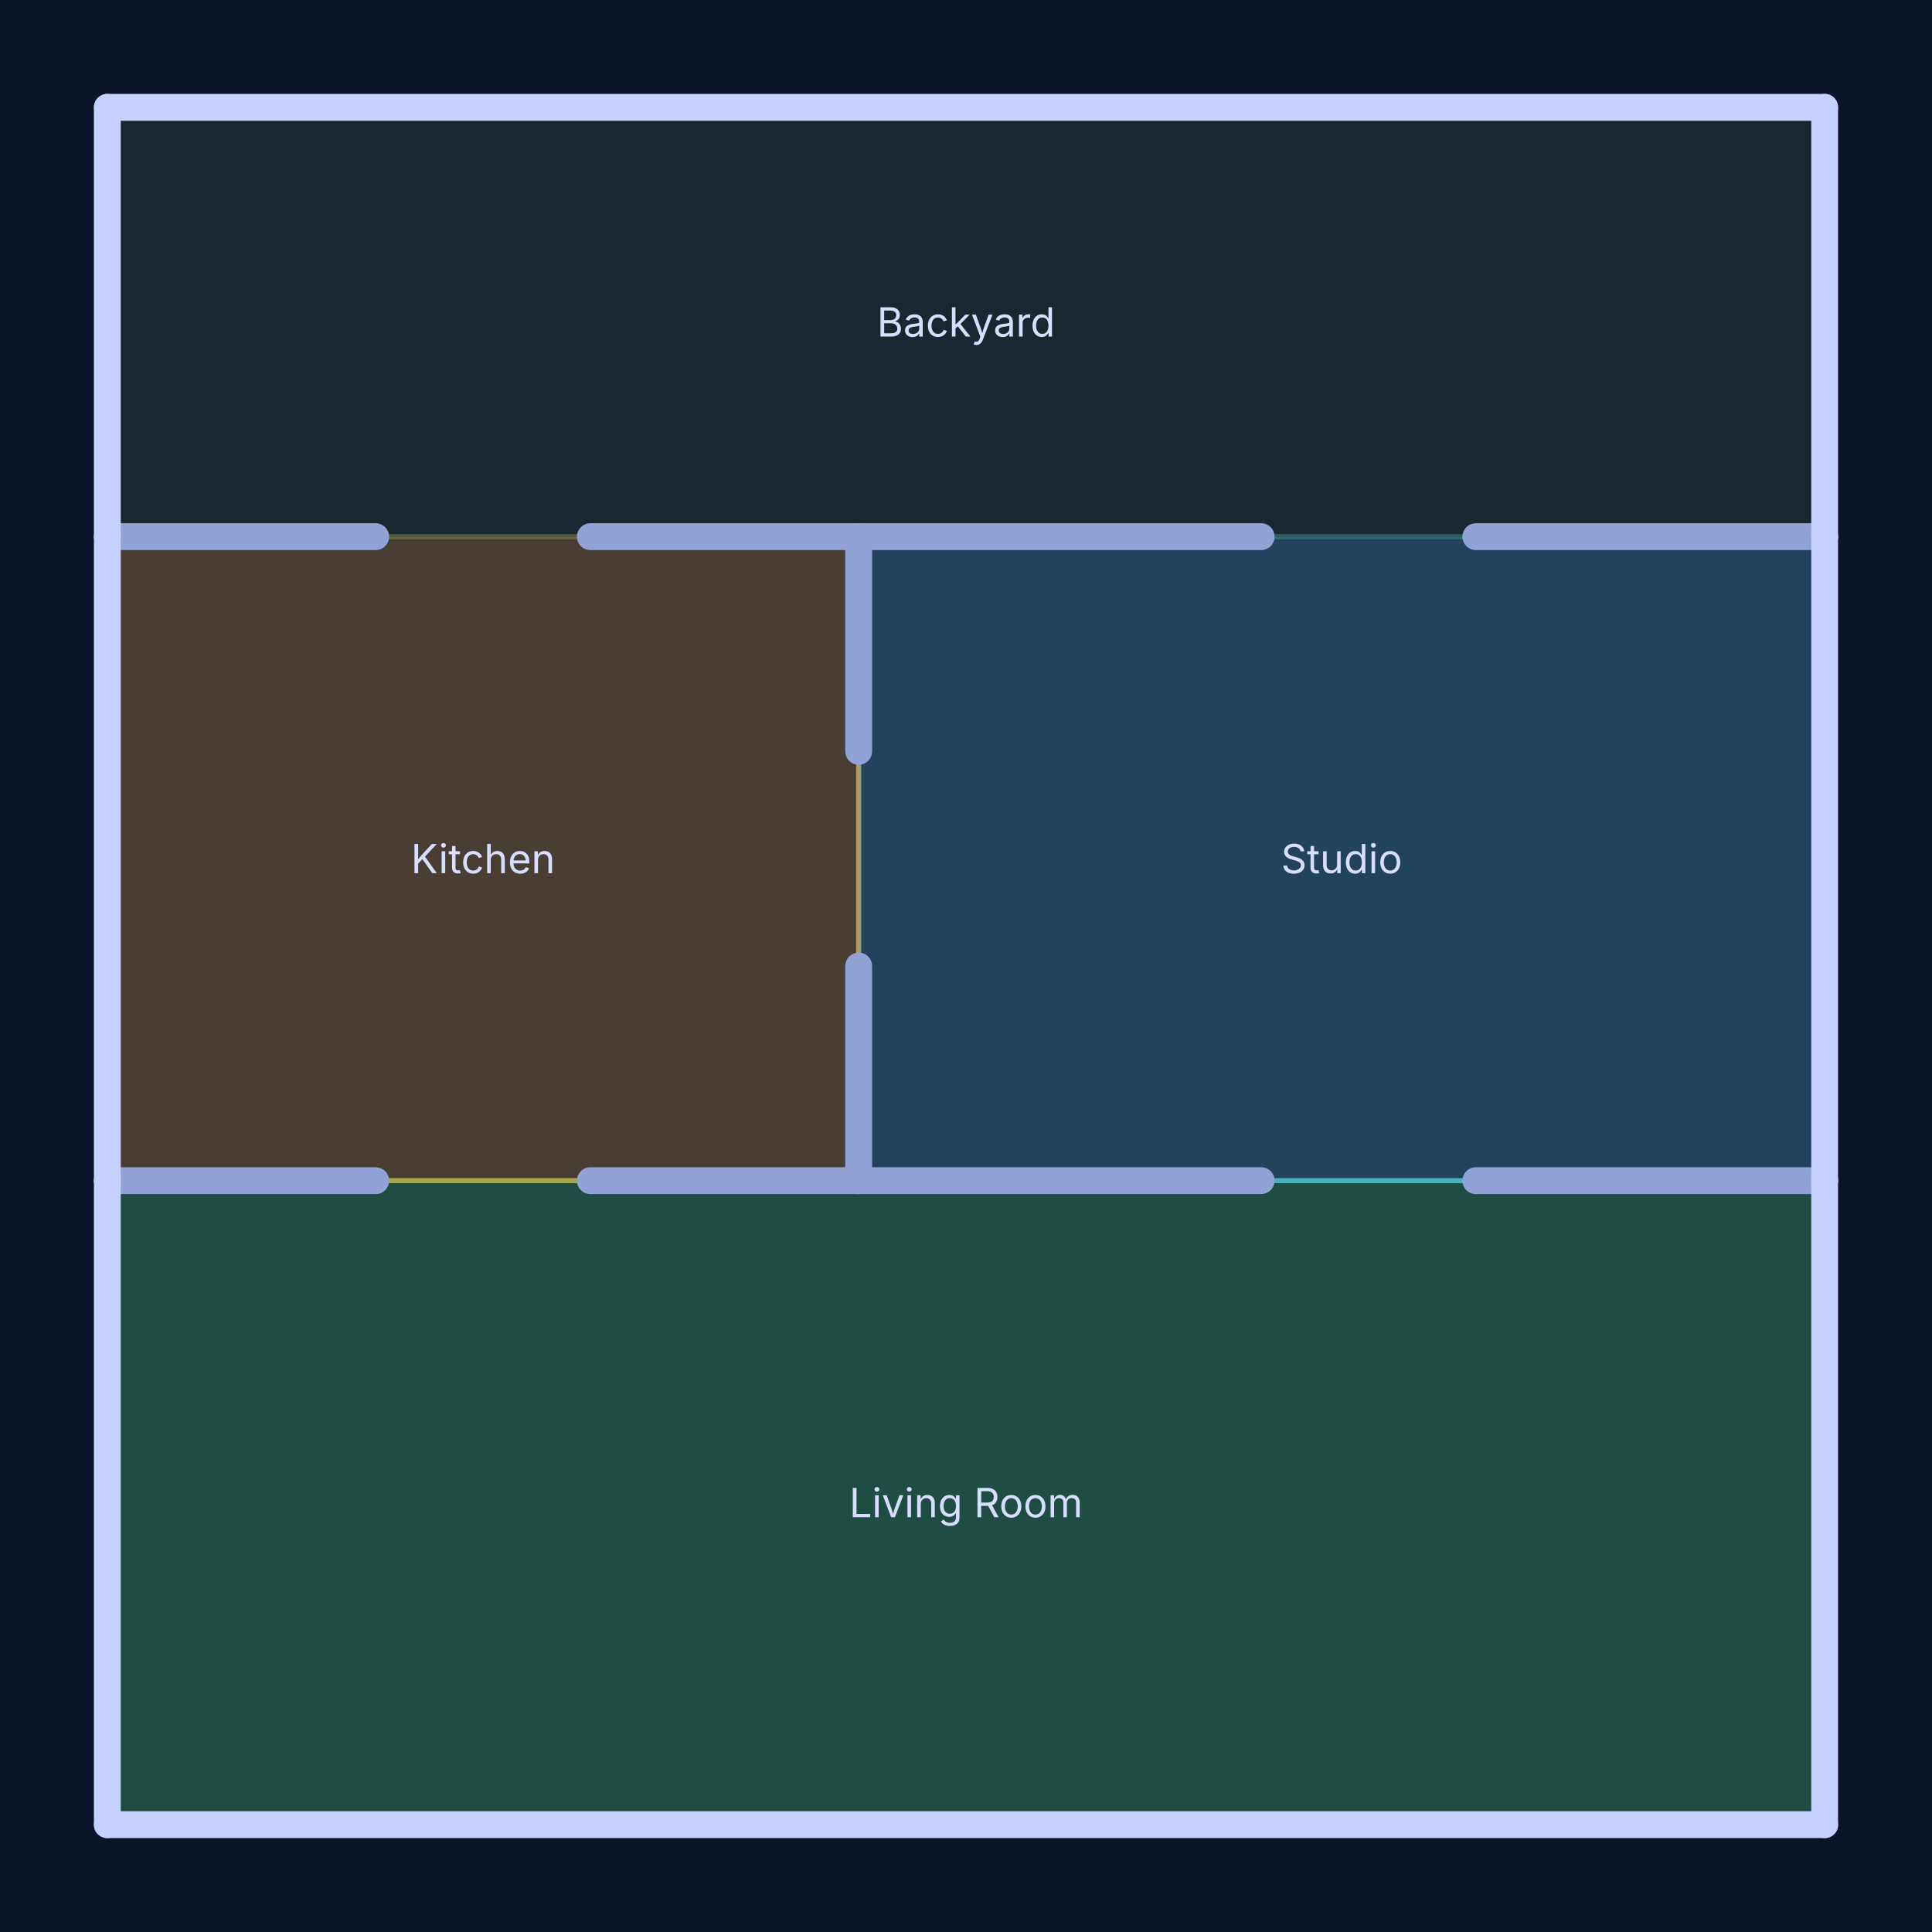
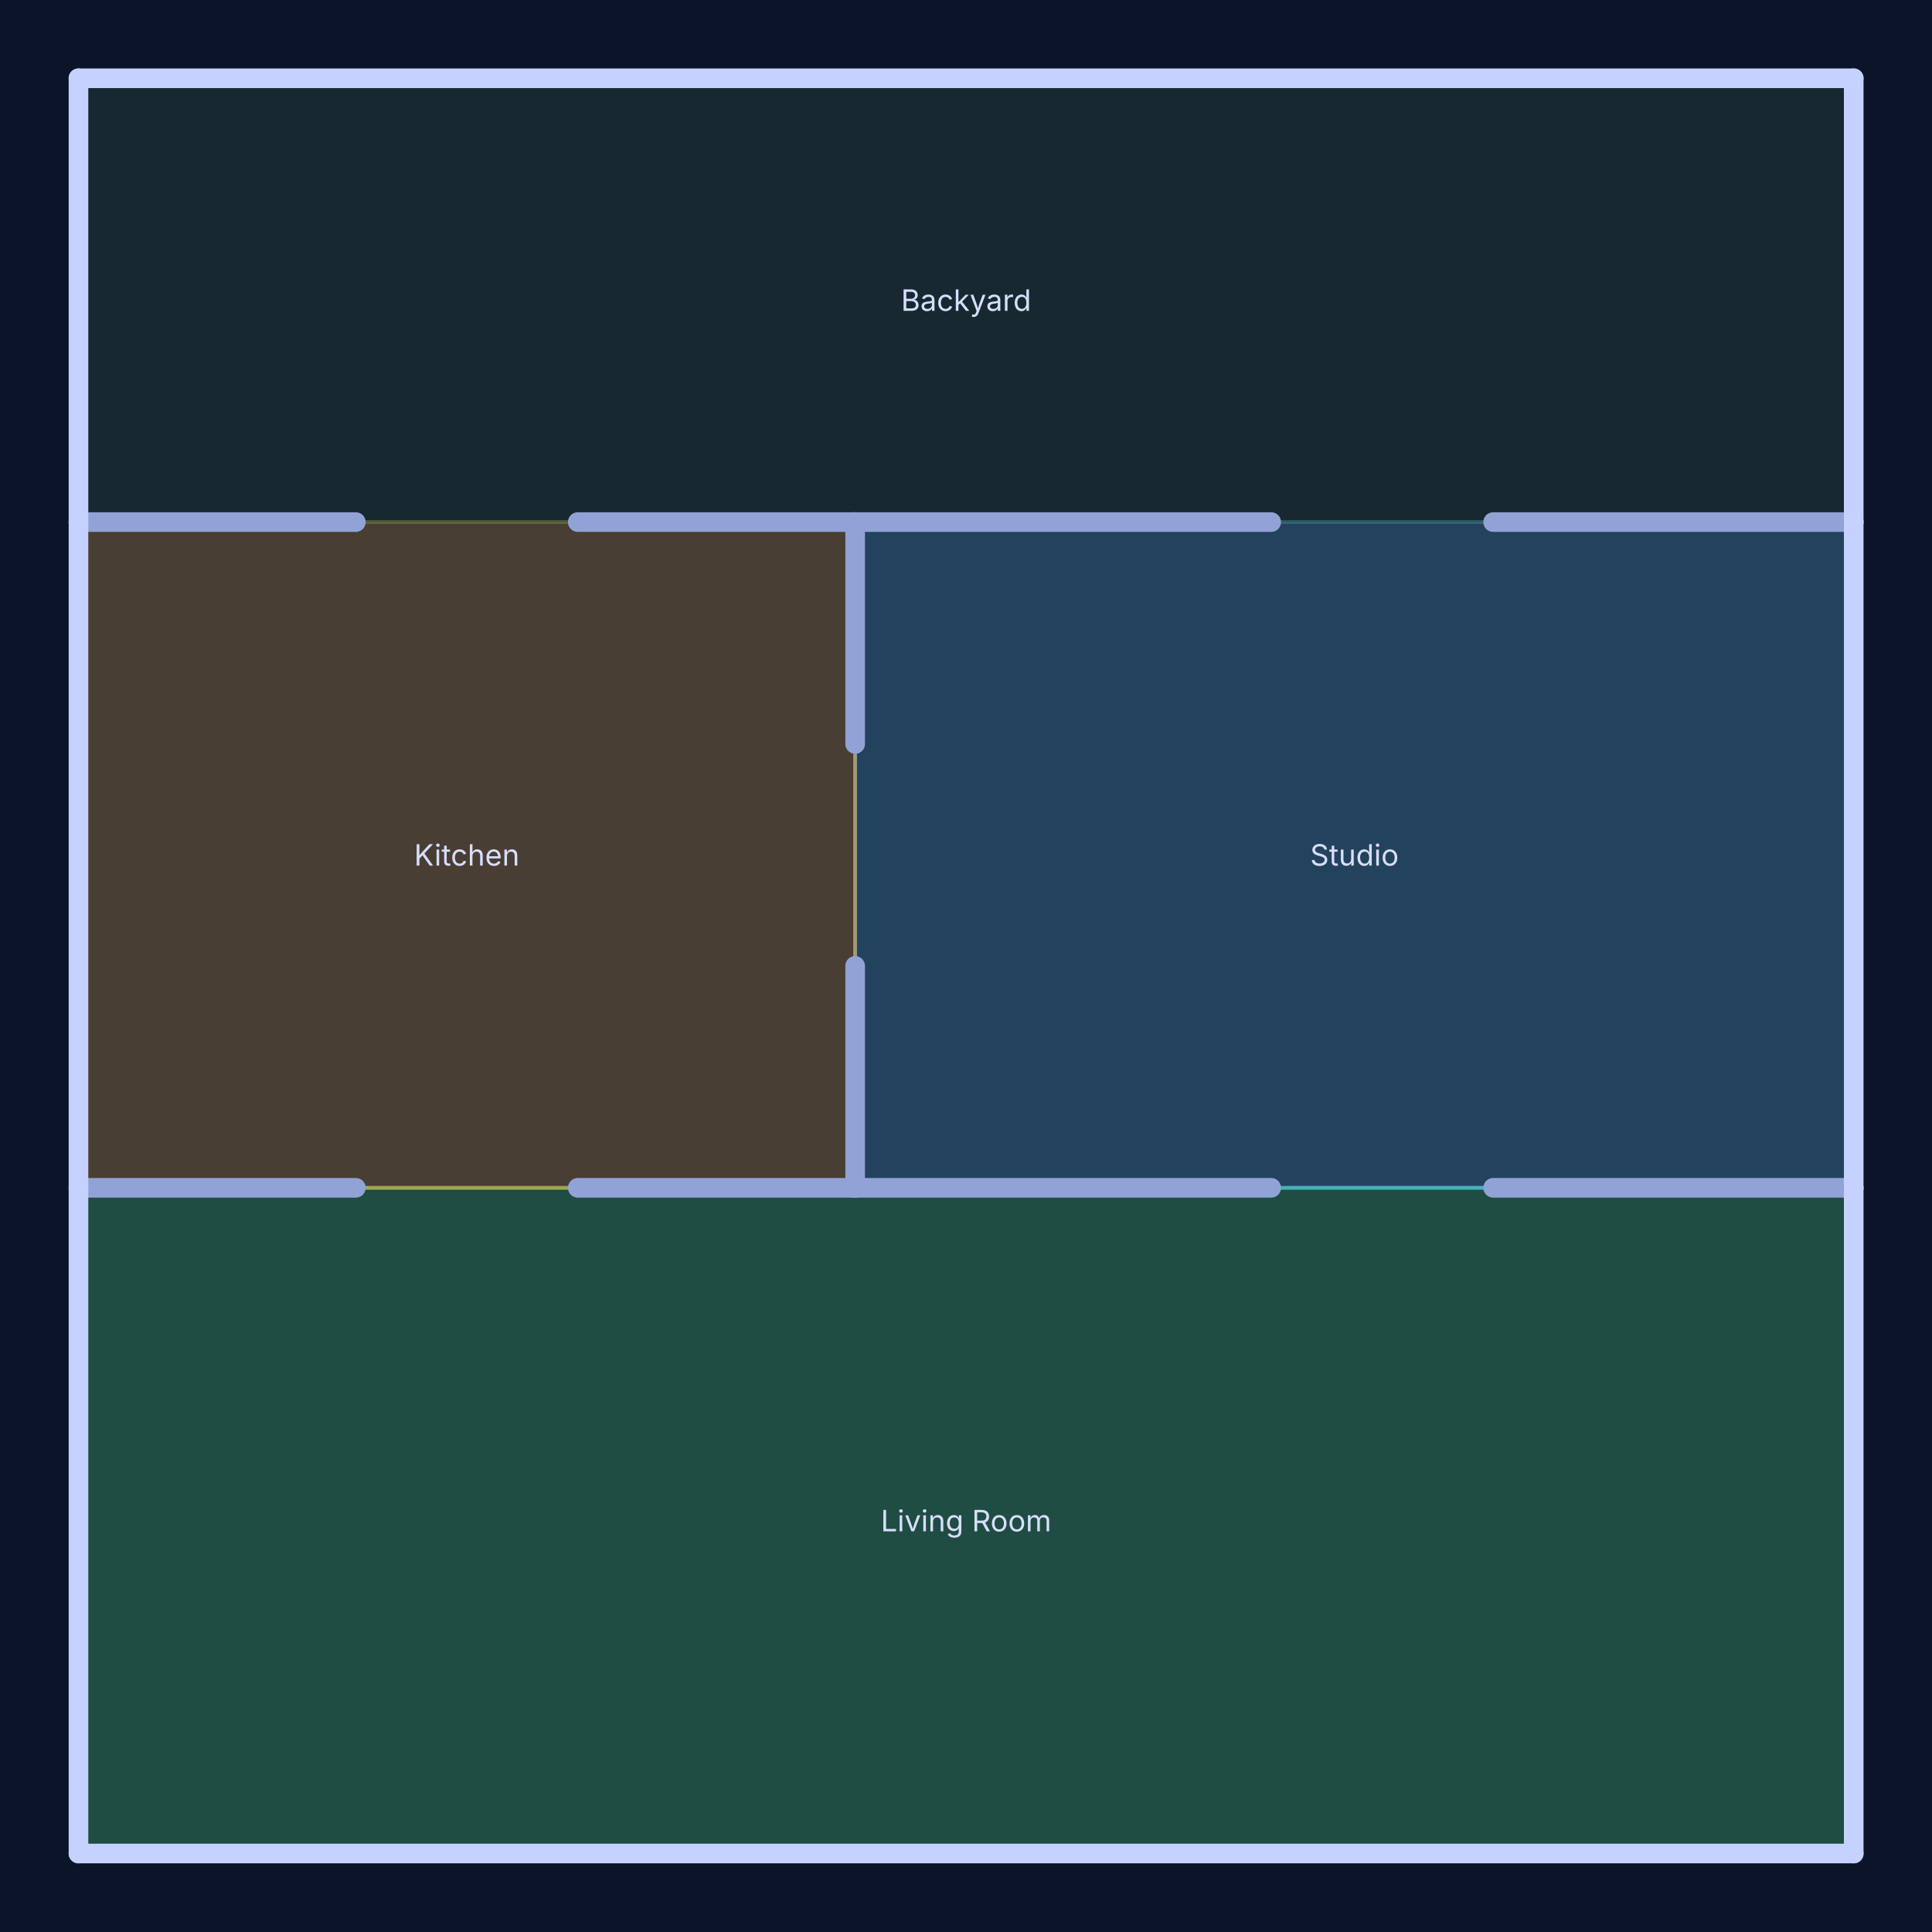
- <svg xmlns="http://www.w3.org/2000/svg" width="576" height="576" viewBox="0 0 576 576" fill="none">
-   <rect x="0" y="0" width="576" height="576" fill="#0b1428" />
+ <svg xmlns="http://www.w3.org/2000/svg" width="788" height="788" viewBox="0 0 788 788" fill="none">
+   <rect x="0" y="0" width="788" height="788" fill="#0b1428" />
  <g>
-     <path d="M32.00,544.00 L544.00,544.00 L544.00,32.00 L32.00,32.00 Z" fill="#151d2f" stroke="#1e2a3f" stroke-width="2" stroke-linejoin="round" />
+     <path d="M32.00,756.00 L756.08,756.00 L756.08,31.92 L32.00,31.92 Z" fill="#151d2f" stroke="#1e2a3f" stroke-width="2" stroke-linejoin="round" />
    <g>
-       <rect x="32.00" y="352.00" width="512.00" height="192.00" fill="#4cf889" fill-opacity="0.22" stroke="#4cf889" stroke-opacity="0.5" stroke-width="1.5" />
-       <text x="288.00" y="448.00" text-anchor="middle" dominant-baseline="middle" font-family="'Inter', 'Segoe UI', sans-serif" font-size="12" fill="#d8deff">Living Room</text>
+       <rect x="32.00" y="484.47" width="724.08" height="271.53" fill="#4cf889" fill-opacity="0.22" stroke="#4cf889" stroke-opacity="0.5" stroke-width="1.5" />
+       <text x="394.04" y="620.24" text-anchor="middle" dominant-baseline="middle" font-family="'Inter', 'Segoe UI', sans-serif" font-size="12" fill="#d8deff">Living Room</text>
    </g>
    <g>
-       <rect x="256.00" y="160.00" width="288.00" height="192.00" fill="#58c4ff" fill-opacity="0.22" stroke="#58c4ff" stroke-opacity="0.5" stroke-width="1.5" />
-       <text x="400.00" y="256.00" text-anchor="middle" dominant-baseline="middle" font-family="'Inter', 'Segoe UI', sans-serif" font-size="12" fill="#d8deff">Studio</text>
+       <rect x="348.78" y="212.94" width="407.29" height="271.53" fill="#58c4ff" fill-opacity="0.22" stroke="#58c4ff" stroke-opacity="0.5" stroke-width="1.5" />
+       <text x="552.43" y="348.71" text-anchor="middle" dominant-baseline="middle" font-family="'Inter', 'Segoe UI', sans-serif" font-size="12" fill="#d8deff">Studio</text>
    </g>
    <g>
-       <rect x="32.00" y="160.00" width="224.00" height="192.00" fill="#ffb347" fill-opacity="0.22" stroke="#ffb347" stroke-opacity="0.5" stroke-width="1.5" />
-       <text x="144.00" y="256.00" text-anchor="middle" dominant-baseline="middle" font-family="'Inter', 'Segoe UI', sans-serif" font-size="12" fill="#d8deff">Kitchen</text>
+       <rect x="32.00" y="212.94" width="316.78" height="271.53" fill="#ffb347" fill-opacity="0.22" stroke="#ffb347" stroke-opacity="0.5" stroke-width="1.5" />
+       <text x="190.39" y="348.71" text-anchor="middle" dominant-baseline="middle" font-family="'Inter', 'Segoe UI', sans-serif" font-size="12" fill="#d8deff">Kitchen</text>
    </g>
    <g>
-       <rect x="32.00" y="32.00" width="512.00" height="128.00" fill="#274f37" fill-opacity="0.22" stroke="#274f37" stroke-opacity="0.5" stroke-width="1.5" />
-       <text x="288.00" y="96.00" text-anchor="middle" dominant-baseline="middle" font-family="'Inter', 'Segoe UI', sans-serif" font-size="12" fill="#d8deff">Backyard</text>
+       <rect x="32.00" y="31.92" width="724.08" height="181.02" fill="#274f37" fill-opacity="0.22" stroke="#274f37" stroke-opacity="0.5" stroke-width="1.5" />
+       <text x="394.04" y="122.43" text-anchor="middle" dominant-baseline="middle" font-family="'Inter', 'Segoe UI', sans-serif" font-size="12" fill="#d8deff">Backyard</text>
    </g>
-     <line x1="32.00" y1="352.00" x2="112.00" y2="352.00" stroke="#91a3d6" stroke-width="8.00" stroke-linecap="round" />
-     <line x1="176.00" y1="352.00" x2="256.00" y2="352.00" stroke="#91a3d6" stroke-width="8.00" stroke-linecap="round" />
-     <line x1="256.00" y1="352.00" x2="376.00" y2="352.00" stroke="#91a3d6" stroke-width="8.00" stroke-linecap="round" />
-     <line x1="440.00" y1="352.00" x2="544.00" y2="352.00" stroke="#91a3d6" stroke-width="8.00" stroke-linecap="round" />
-     <line x1="32.00" y1="544.00" x2="544.00" y2="544.00" stroke="#c5d1ff" stroke-width="8.00" stroke-linecap="round" />
-     <line x1="32.00" y1="160.00" x2="112.00" y2="160.00" stroke="#91a3d6" stroke-width="8.00" stroke-linecap="round" />
-     <line x1="176.00" y1="160.00" x2="256.00" y2="160.00" stroke="#91a3d6" stroke-width="8.00" stroke-linecap="round" />
-     <line x1="256.00" y1="160.00" x2="376.00" y2="160.00" stroke="#91a3d6" stroke-width="8.00" stroke-linecap="round" />
-     <line x1="440.00" y1="160.00" x2="544.00" y2="160.00" stroke="#91a3d6" stroke-width="8.00" stroke-linecap="round" />
-     <line x1="32.00" y1="32.00" x2="544.00" y2="32.00" stroke="#c5d1ff" stroke-width="8.00" stroke-linecap="round" />
-     <line x1="544.00" y1="544.00" x2="544.00" y2="352.00" stroke="#c5d1ff" stroke-width="8.00" stroke-linecap="round" />
-     <line x1="544.00" y1="352.00" x2="544.00" y2="160.00" stroke="#c5d1ff" stroke-width="8.00" stroke-linecap="round" />
-     <line x1="544.00" y1="160.00" x2="544.00" y2="32.00" stroke="#c5d1ff" stroke-width="8.00" stroke-linecap="round" />
-     <line x1="32.00" y1="544.00" x2="32.00" y2="352.00" stroke="#c5d1ff" stroke-width="8.00" stroke-linecap="round" />
-     <line x1="32.00" y1="352.00" x2="32.00" y2="160.00" stroke="#c5d1ff" stroke-width="8.00" stroke-linecap="round" />
-     <line x1="32.00" y1="160.00" x2="32.00" y2="32.00" stroke="#c5d1ff" stroke-width="8.00" stroke-linecap="round" />
-     <line x1="256.00" y1="352.00" x2="256.00" y2="288.00" stroke="#91a3d6" stroke-width="8.00" stroke-linecap="round" />
-     <line x1="256.00" y1="224.00" x2="256.00" y2="160.00" stroke="#91a3d6" stroke-width="8.00" stroke-linecap="round" />
+     <line x1="32.00" y1="484.47" x2="145.14" y2="484.47" stroke="#91a3d6" stroke-width="8.00" stroke-linecap="round" />
+     <line x1="235.65" y1="484.47" x2="348.78" y2="484.47" stroke="#91a3d6" stroke-width="8.00" stroke-linecap="round" />
+     <line x1="348.78" y1="484.47" x2="518.49" y2="484.47" stroke="#91a3d6" stroke-width="8.00" stroke-linecap="round" />
+     <line x1="609.00" y1="484.47" x2="756.08" y2="484.47" stroke="#91a3d6" stroke-width="8.00" stroke-linecap="round" />
+     <line x1="32.00" y1="755.99" x2="756.08" y2="755.99" stroke="#c5d1ff" stroke-width="8.00" stroke-linecap="round" />
+     <line x1="32.00" y1="212.94" x2="145.14" y2="212.94" stroke="#91a3d6" stroke-width="8.00" stroke-linecap="round" />
+     <line x1="235.65" y1="212.94" x2="348.78" y2="212.94" stroke="#91a3d6" stroke-width="8.00" stroke-linecap="round" />
+     <line x1="348.78" y1="212.94" x2="518.49" y2="212.94" stroke="#91a3d6" stroke-width="8.00" stroke-linecap="round" />
+     <line x1="609.00" y1="212.94" x2="756.08" y2="212.94" stroke="#91a3d6" stroke-width="8.00" stroke-linecap="round" />
+     <line x1="32.00" y1="31.93" x2="756.08" y2="31.93" stroke="#c5d1ff" stroke-width="8.00" stroke-linecap="round" />
+     <line x1="756.07" y1="756.00" x2="756.07" y2="484.47" stroke="#c5d1ff" stroke-width="8.00" stroke-linecap="round" />
+     <line x1="756.07" y1="484.47" x2="756.07" y2="212.94" stroke="#c5d1ff" stroke-width="8.00" stroke-linecap="round" />
+     <line x1="756.07" y1="212.94" x2="756.07" y2="31.92" stroke="#c5d1ff" stroke-width="8.00" stroke-linecap="round" />
+     <line x1="32.01" y1="756.00" x2="32.01" y2="484.47" stroke="#c5d1ff" stroke-width="8.00" stroke-linecap="round" />
+     <line x1="32.01" y1="484.47" x2="32.01" y2="212.94" stroke="#c5d1ff" stroke-width="8.00" stroke-linecap="round" />
+     <line x1="32.01" y1="212.94" x2="32.01" y2="31.92" stroke="#c5d1ff" stroke-width="8.00" stroke-linecap="round" />
+     <line x1="348.79" y1="484.47" x2="348.79" y2="393.96" stroke="#91a3d6" stroke-width="8.00" stroke-linecap="round" />
+     <line x1="348.79" y1="303.45" x2="348.79" y2="212.94" stroke="#91a3d6" stroke-width="8.00" stroke-linecap="round" />
  </g>
</svg>
